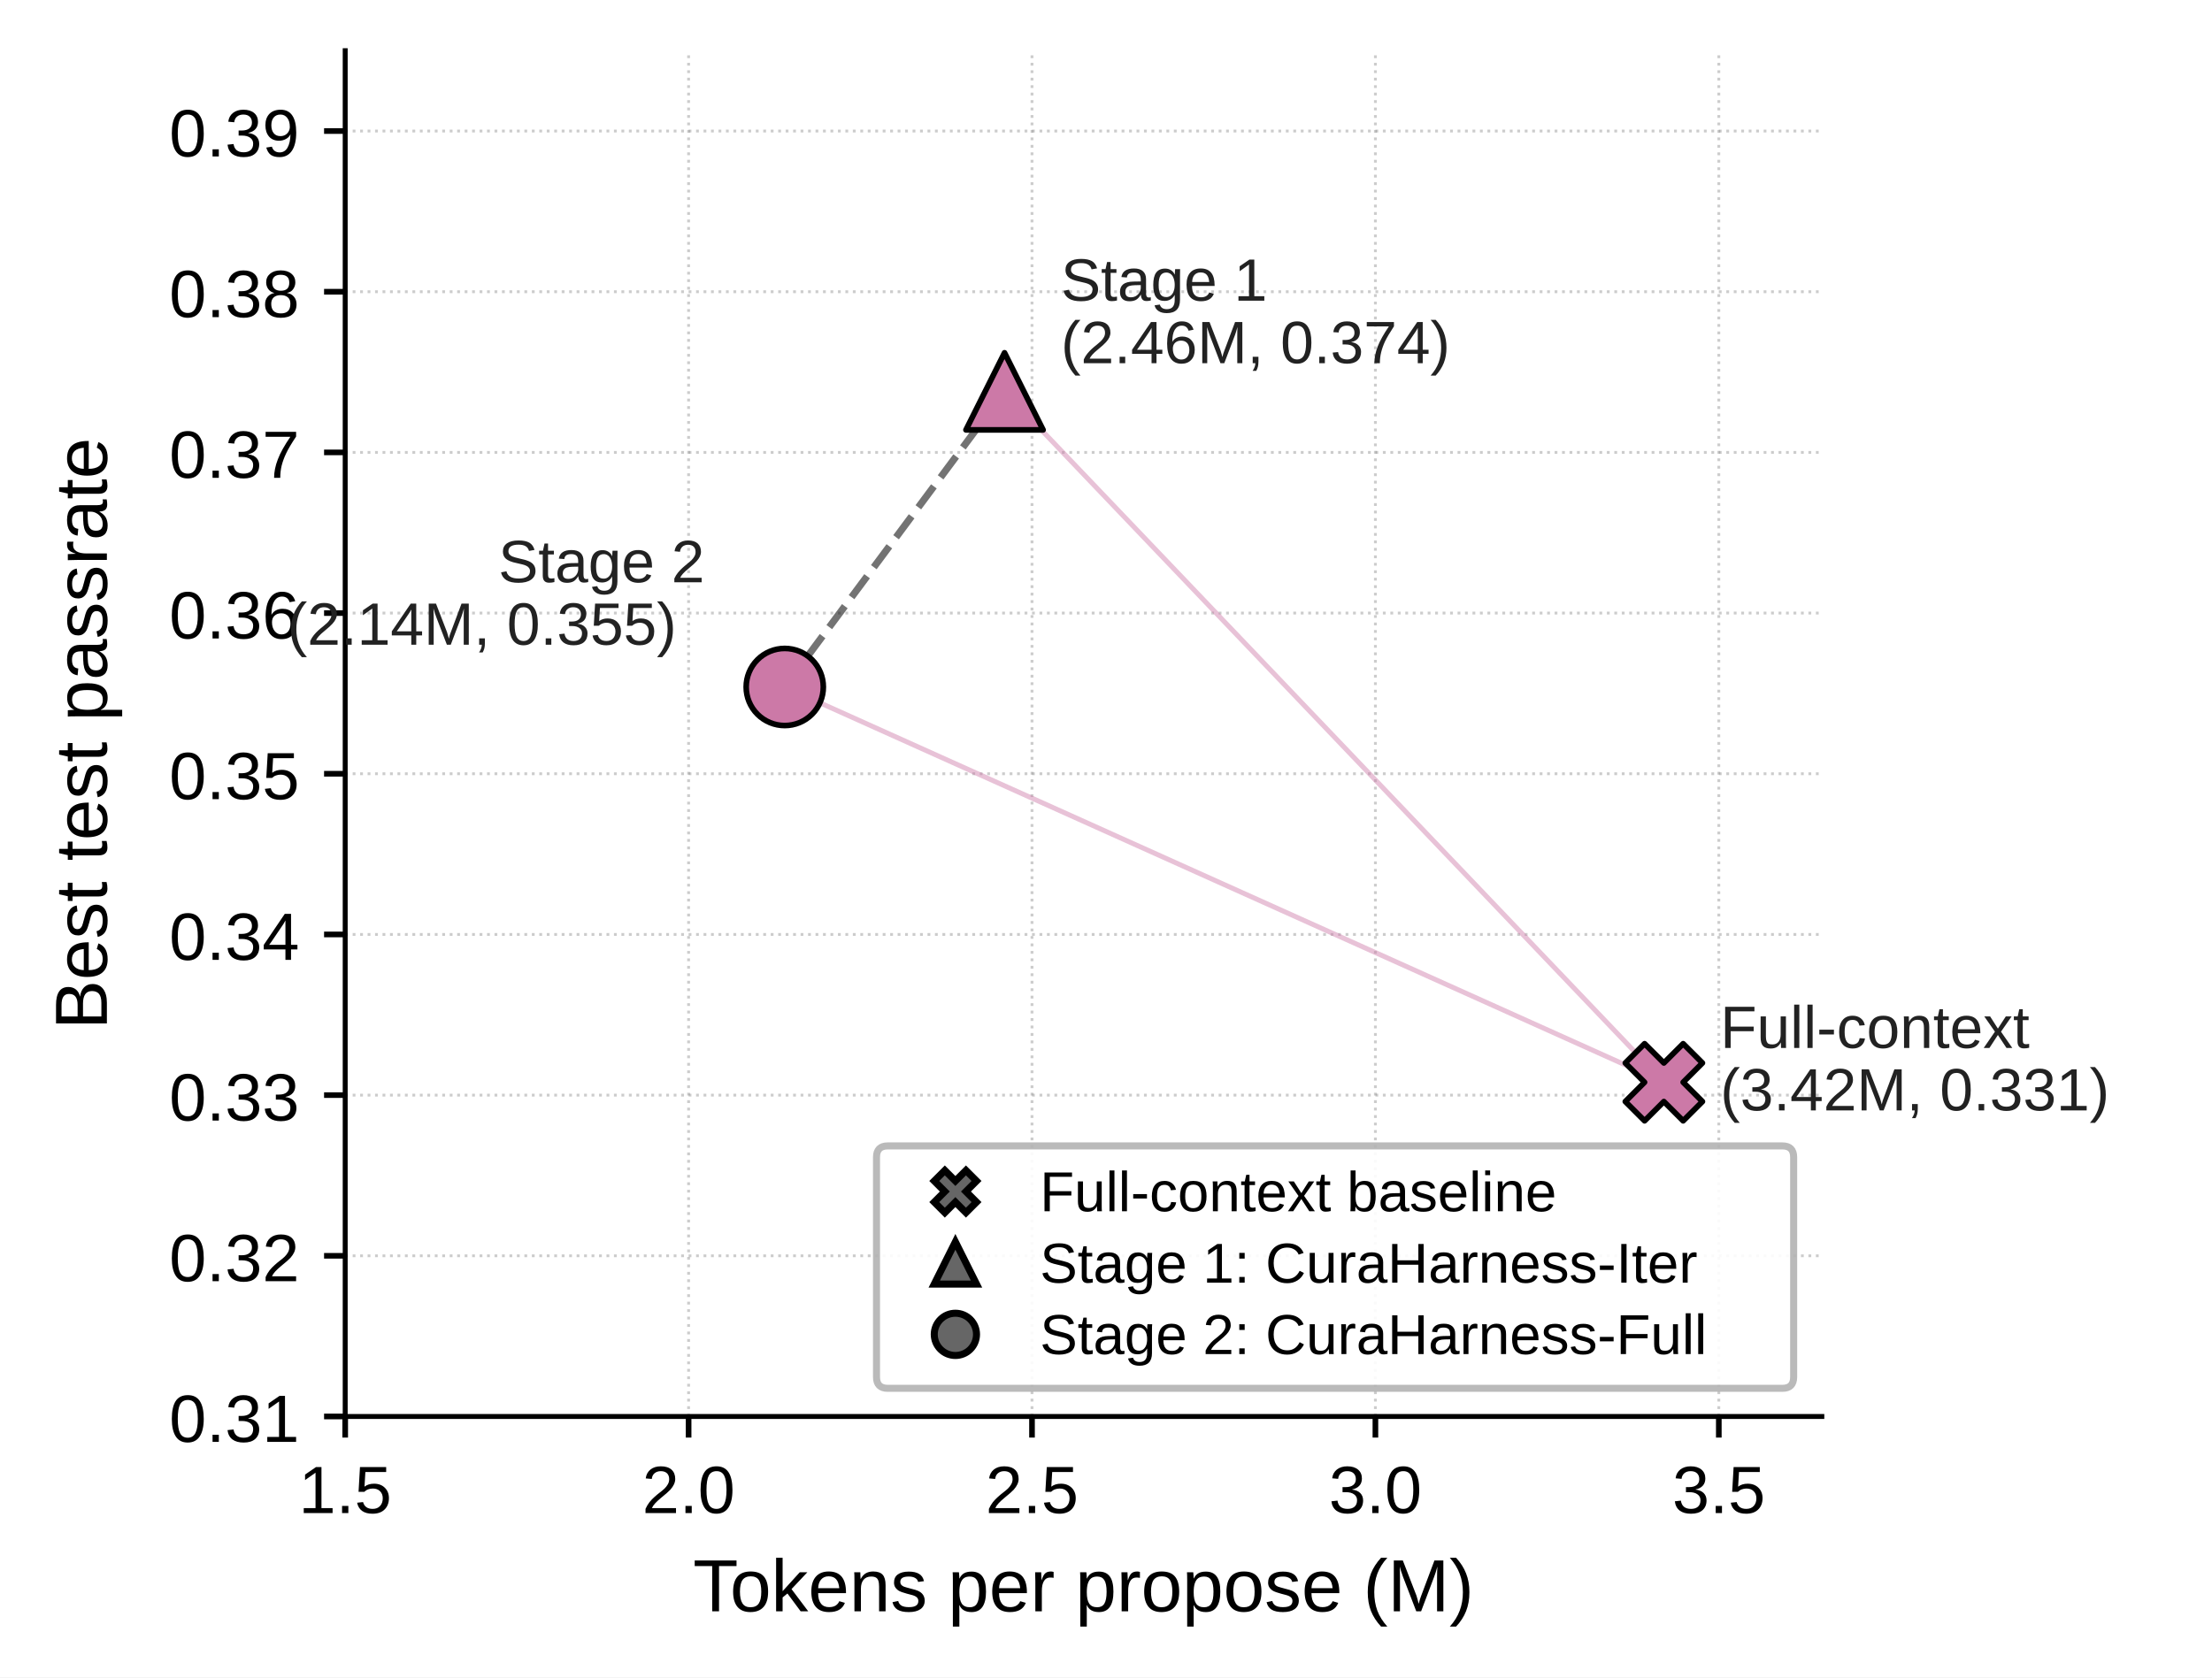
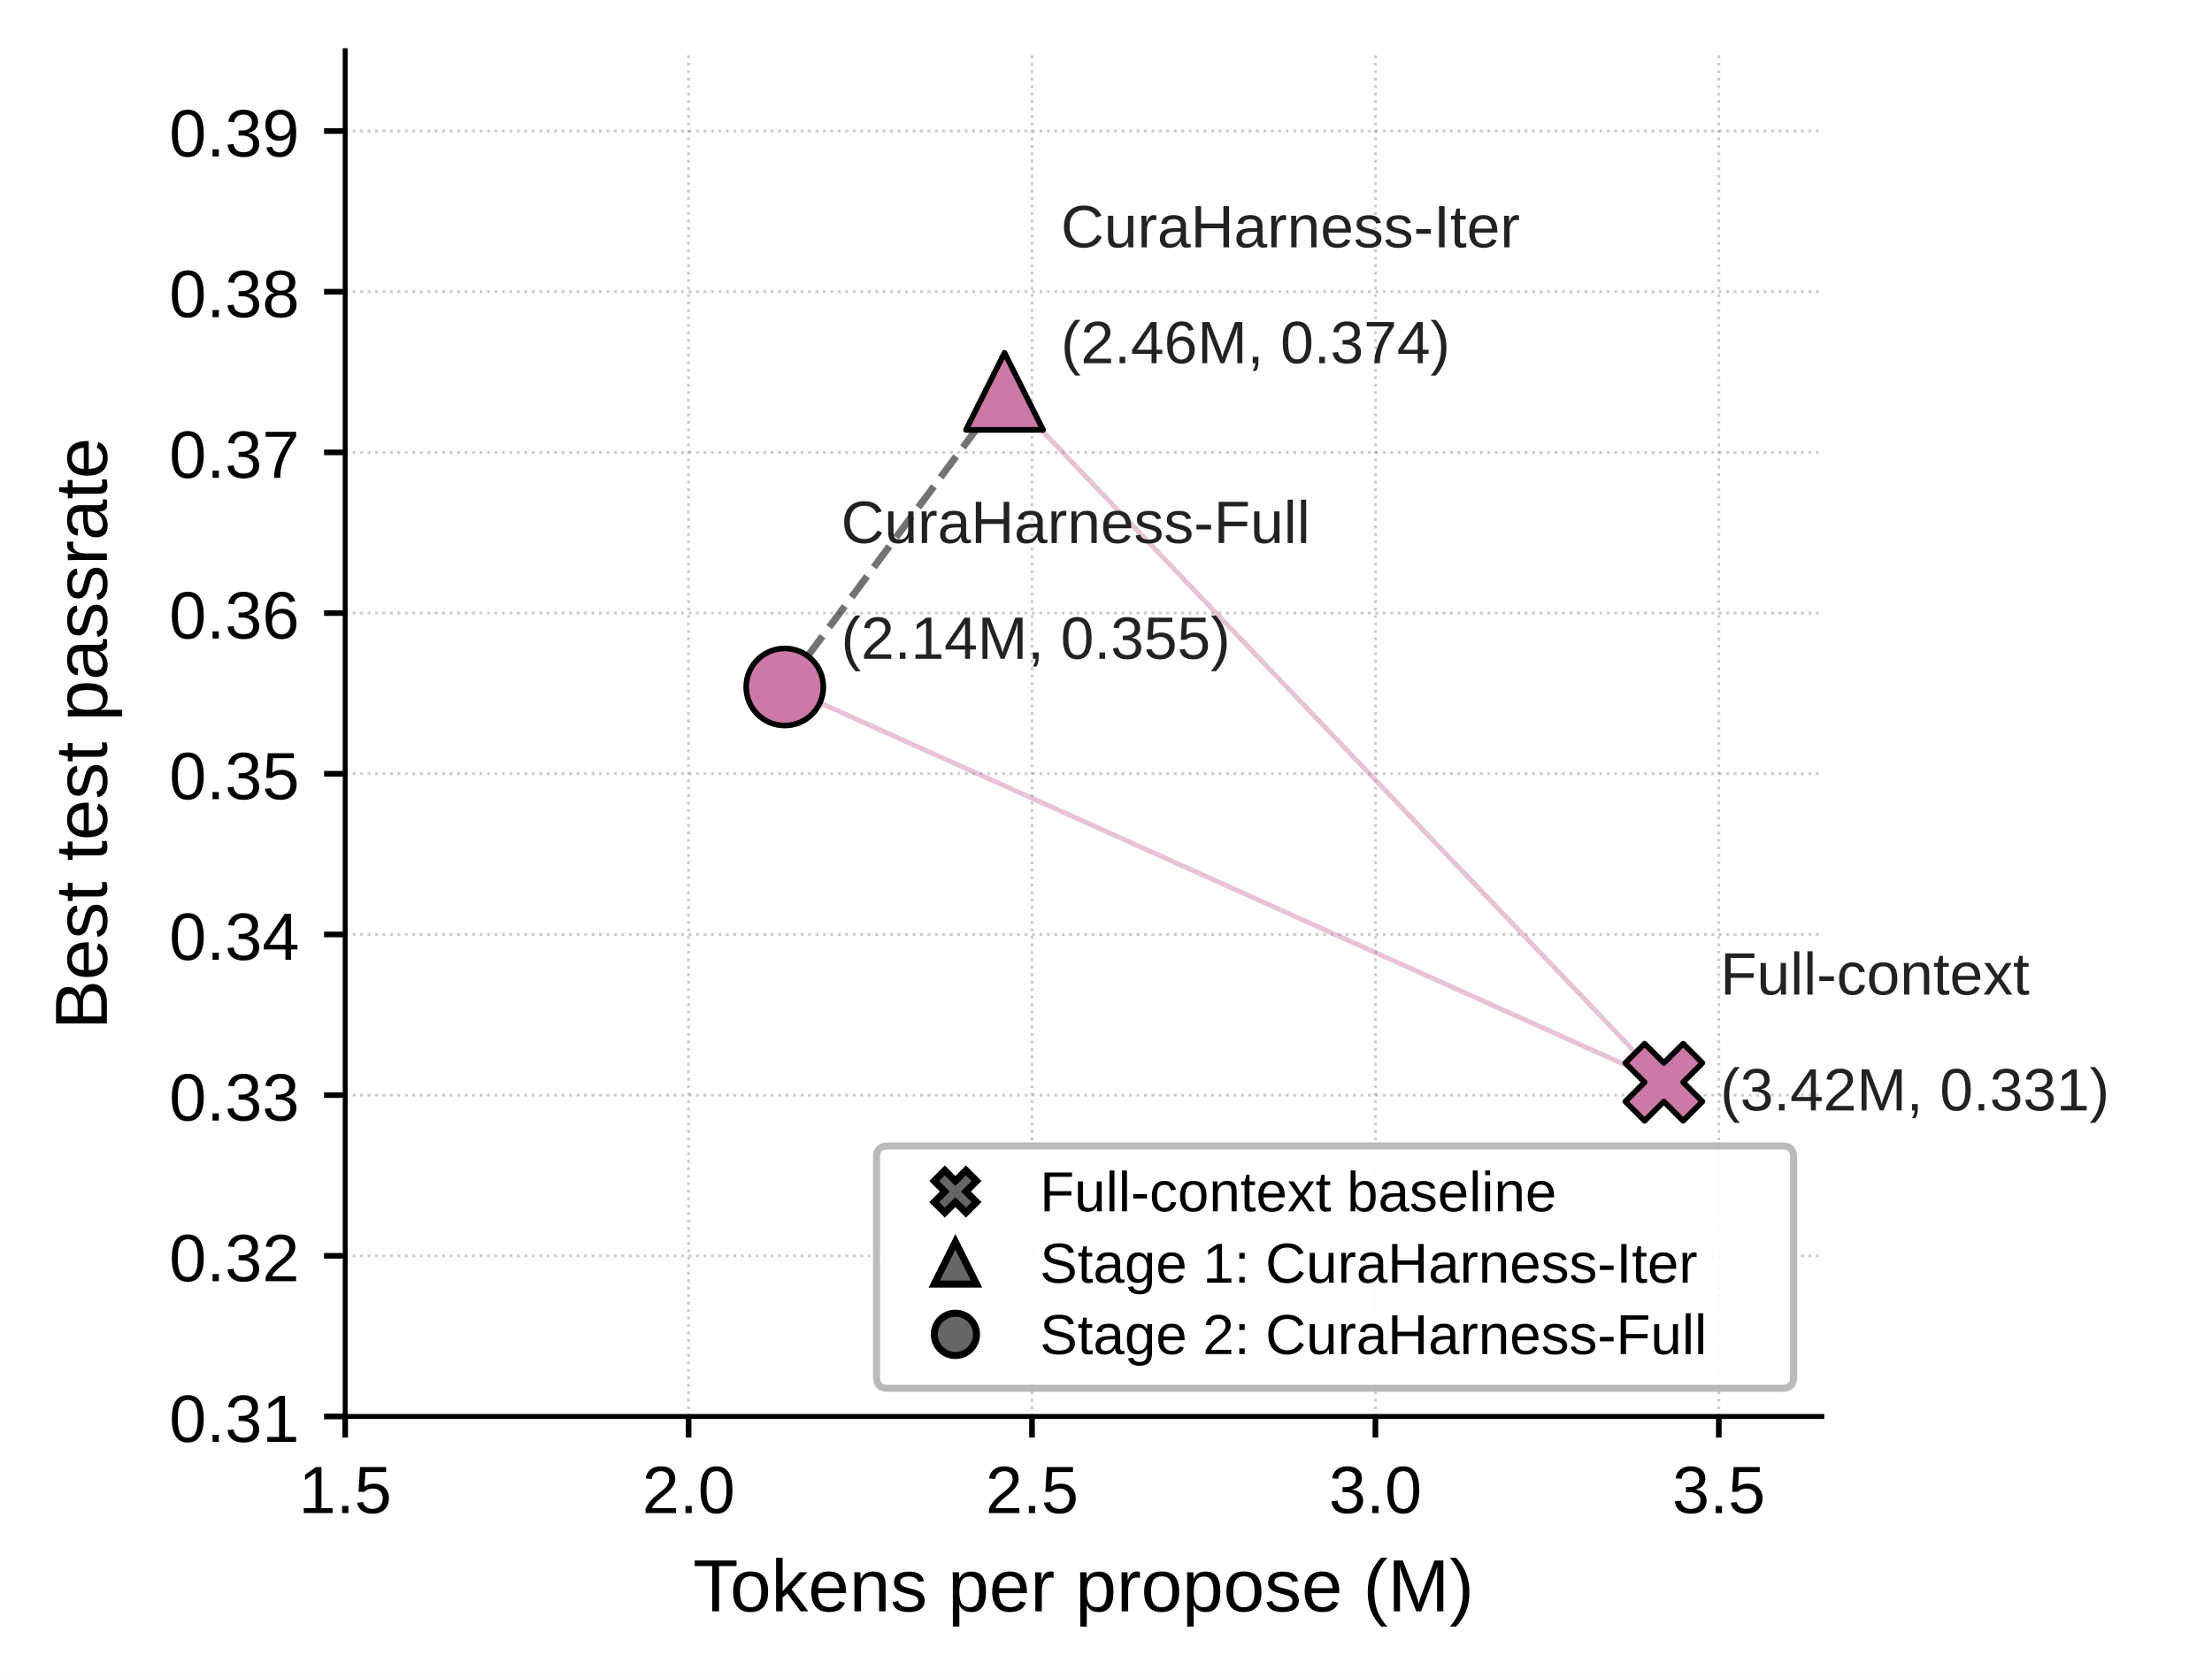
<svg xmlns="http://www.w3.org/2000/svg" xmlns:xlink="http://www.w3.org/1999/xlink" width="314.079pt" height="238.236pt" viewBox="0 0 314.079 238.236" version="1.1">
  <defs>
    <style type="text/css">*{stroke-linejoin: round; stroke-linecap: butt}</style>
  </defs>
  <g id="figure_1">
    <g id="patch_1">
      <path d="M 0 238.236  L 314.079 238.236  L 314.079 0  L 0 0  z " style="fill: #ffffff" />
    </g>
    <g id="axes_1">
      <g id="patch_2">
        <path d="M 49.014 201.18  L 258.679 201.18  L 258.679 7.2  L 49.014 7.2  z " style="fill: #ffffff" />
      </g>
      <g id="matplotlib.axis_1">
        <g id="xtick_1">
          <g id="line2d_1">
-             <path d="M 49.014 201.18  L 49.014 7.2  " clip-path="url(#p8f8148c251)" style="fill: none; stroke-dasharray: 0.4,0.66; stroke-dashoffset: 0; stroke: #808080; stroke-opacity: 0.4; stroke-width: 0.4" />
+             <path d="M 49.014 201.18  L 49.014 7.2  " clip-path="url(#pfdf0a11fe7)" style="fill: none; stroke-dasharray: 0.4,0.66; stroke-dashoffset: 0; stroke: #808080; stroke-opacity: 0.4; stroke-width: 0.4" />
          </g>
          <g id="line2d_2">
            <defs>
-               <path id="m4317810c9e" d="M 0 0  L 0 3  " style="stroke: #000000; stroke-width: 0.8" />
+               <path id="ma6c3c0b5d2" d="M 0 0  L 0 3  " style="stroke: #000000; stroke-width: 0.8" />
            </defs>
            <g>
-               <use xlink:href="#m4317810c9e" x="49.014" y="201.18" style="stroke: #000000; stroke-width: 0.8" />
+               <use xlink:href="#ma6c3c0b5d2" x="49.014" y="201.18" style="stroke: #000000; stroke-width: 0.8" />
            </g>
          </g>
          <g id="text_1">
            <text style="font-size: 9.5px; font-family: 'Arial', 'DejaVu Sans', 'Liberation Sans', sans-serif; text-anchor: middle" x="49.014" y="214.899" transform="rotate(-0 49.01438 214.8985)">1.5</text>
          </g>
        </g>
        <g id="xtick_2">
          <g id="line2d_3">
-             <path d="M 97.774 201.18  L 97.774 7.2  " clip-path="url(#p8f8148c251)" style="fill: none; stroke-dasharray: 0.4,0.66; stroke-dashoffset: 0; stroke: #808080; stroke-opacity: 0.4; stroke-width: 0.4" />
+             <path d="M 97.774 201.18  L 97.774 7.2  " clip-path="url(#pfdf0a11fe7)" style="fill: none; stroke-dasharray: 0.4,0.66; stroke-dashoffset: 0; stroke: #808080; stroke-opacity: 0.4; stroke-width: 0.4" />
          </g>
          <g id="line2d_4">
            <g>
-               <use xlink:href="#m4317810c9e" x="97.774" y="201.18" style="stroke: #000000; stroke-width: 0.8" />
+               <use xlink:href="#ma6c3c0b5d2" x="97.774" y="201.18" style="stroke: #000000; stroke-width: 0.8" />
            </g>
          </g>
          <g id="text_2">
            <text style="font-size: 9.5px; font-family: 'Arial', 'DejaVu Sans', 'Liberation Sans', sans-serif; text-anchor: middle" x="97.774" y="214.899" transform="rotate(-0 97.77366 214.8985)">2.0</text>
          </g>
        </g>
        <g id="xtick_3">
          <g id="line2d_5">
-             <path d="M 146.533 201.18  L 146.533 7.2  " clip-path="url(#p8f8148c251)" style="fill: none; stroke-dasharray: 0.4,0.66; stroke-dashoffset: 0; stroke: #808080; stroke-opacity: 0.4; stroke-width: 0.4" />
+             <path d="M 146.533 201.18  L 146.533 7.2  " clip-path="url(#pfdf0a11fe7)" style="fill: none; stroke-dasharray: 0.4,0.66; stroke-dashoffset: 0; stroke: #808080; stroke-opacity: 0.4; stroke-width: 0.4" />
          </g>
          <g id="line2d_6">
            <g>
-               <use xlink:href="#m4317810c9e" x="146.533" y="201.18" style="stroke: #000000; stroke-width: 0.8" />
+               <use xlink:href="#ma6c3c0b5d2" x="146.533" y="201.18" style="stroke: #000000; stroke-width: 0.8" />
            </g>
          </g>
          <g id="text_3">
            <text style="font-size: 9.5px; font-family: 'Arial', 'DejaVu Sans', 'Liberation Sans', sans-serif; text-anchor: middle" x="146.533" y="214.899" transform="rotate(-0 146.5329 214.8985)">2.5</text>
          </g>
        </g>
        <g id="xtick_4">
          <g id="line2d_7">
-             <path d="M 195.292 201.18  L 195.292 7.2  " clip-path="url(#p8f8148c251)" style="fill: none; stroke-dasharray: 0.4,0.66; stroke-dashoffset: 0; stroke: #808080; stroke-opacity: 0.4; stroke-width: 0.4" />
+             <path d="M 195.292 201.18  L 195.292 7.2  " clip-path="url(#pfdf0a11fe7)" style="fill: none; stroke-dasharray: 0.4,0.66; stroke-dashoffset: 0; stroke: #808080; stroke-opacity: 0.4; stroke-width: 0.4" />
          </g>
          <g id="line2d_8">
            <g>
-               <use xlink:href="#m4317810c9e" x="195.292" y="201.18" style="stroke: #000000; stroke-width: 0.8" />
+               <use xlink:href="#ma6c3c0b5d2" x="195.292" y="201.18" style="stroke: #000000; stroke-width: 0.8" />
            </g>
          </g>
          <g id="text_4">
            <text style="font-size: 9.5px; font-family: 'Arial', 'DejaVu Sans', 'Liberation Sans', sans-serif; text-anchor: middle" x="195.292" y="214.899" transform="rotate(-0 195.2922 214.8985)">3.0</text>
          </g>
        </g>
        <g id="xtick_5">
          <g id="line2d_9">
-             <path d="M 244.052 201.18  L 244.052 7.2  " clip-path="url(#p8f8148c251)" style="fill: none; stroke-dasharray: 0.4,0.66; stroke-dashoffset: 0; stroke: #808080; stroke-opacity: 0.4; stroke-width: 0.4" />
+             <path d="M 244.052 201.18  L 244.052 7.2  " clip-path="url(#pfdf0a11fe7)" style="fill: none; stroke-dasharray: 0.4,0.66; stroke-dashoffset: 0; stroke: #808080; stroke-opacity: 0.4; stroke-width: 0.4" />
          </g>
          <g id="line2d_10">
            <g>
-               <use xlink:href="#m4317810c9e" x="244.052" y="201.18" style="stroke: #000000; stroke-width: 0.8" />
+               <use xlink:href="#ma6c3c0b5d2" x="244.052" y="201.18" style="stroke: #000000; stroke-width: 0.8" />
            </g>
          </g>
          <g id="text_5">
            <text style="font-size: 9.5px; font-family: 'Arial', 'DejaVu Sans', 'Liberation Sans', sans-serif; text-anchor: middle" x="244.052" y="214.899" transform="rotate(-0 244.0515 214.8985)">3.5</text>
          </g>
        </g>
        <g id="text_6">
          <text style="font-size: 10.5px; font-family: 'Arial', 'DejaVu Sans', 'Liberation Sans', sans-serif; text-anchor: middle" x="153.847" y="228.853" transform="rotate(-0 153.8468 228.8526)">Tokens per propose (M)</text>
        </g>
      </g>
      <g id="matplotlib.axis_2">
        <g id="ytick_1">
          <g id="line2d_11">
-             <path d="M 49.014 201.18  L 258.679 201.18  " clip-path="url(#p8f8148c251)" style="fill: none; stroke-dasharray: 0.4,0.66; stroke-dashoffset: 0; stroke: #808080; stroke-opacity: 0.4; stroke-width: 0.4" />
+             <path d="M 49.014 201.18  L 258.679 201.18  " clip-path="url(#pfdf0a11fe7)" style="fill: none; stroke-dasharray: 0.4,0.66; stroke-dashoffset: 0; stroke: #808080; stroke-opacity: 0.4; stroke-width: 0.4" />
          </g>
          <g id="line2d_12">
            <defs>
-               <path id="m8b1c0b112a" d="M 0 0  L -3 0  " style="stroke: #000000; stroke-width: 0.8" />
+               <path id="mb319ee41cc" d="M 0 0  L -3 0  " style="stroke: #000000; stroke-width: 0.8" />
            </defs>
            <g>
-               <use xlink:href="#m8b1c0b112a" x="49.014" y="201.18" style="stroke: #000000; stroke-width: 0.8" />
+               <use xlink:href="#mb319ee41cc" x="49.014" y="201.18" style="stroke: #000000; stroke-width: 0.8" />
            </g>
          </g>
          <g id="text_7">
            <text style="font-size: 9.5px; font-family: 'Arial', 'DejaVu Sans', 'Liberation Sans', sans-serif; text-anchor: end" x="42.514" y="204.789" transform="rotate(-0 42.51438 204.7893)">0.31</text>
          </g>
        </g>
        <g id="ytick_2">
          <g id="line2d_13">
-             <path d="M 49.014 178.359  L 258.679 178.359  " clip-path="url(#p8f8148c251)" style="fill: none; stroke-dasharray: 0.4,0.66; stroke-dashoffset: 0; stroke: #808080; stroke-opacity: 0.4; stroke-width: 0.4" />
+             <path d="M 49.014 178.359  L 258.679 178.359  " clip-path="url(#pfdf0a11fe7)" style="fill: none; stroke-dasharray: 0.4,0.66; stroke-dashoffset: 0; stroke: #808080; stroke-opacity: 0.4; stroke-width: 0.4" />
          </g>
          <g id="line2d_14">
            <g>
-               <use xlink:href="#m8b1c0b112a" x="49.014" y="178.359" style="stroke: #000000; stroke-width: 0.8" />
+               <use xlink:href="#mb319ee41cc" x="49.014" y="178.359" style="stroke: #000000; stroke-width: 0.8" />
            </g>
          </g>
          <g id="text_8">
            <text style="font-size: 9.5px; font-family: 'Arial', 'DejaVu Sans', 'Liberation Sans', sans-serif; text-anchor: end" x="42.514" y="181.968" transform="rotate(-0 42.51438 181.9681)">0.32</text>
          </g>
        </g>
        <g id="ytick_3">
          <g id="line2d_15">
-             <path d="M 49.014 155.538  L 258.679 155.538  " clip-path="url(#p8f8148c251)" style="fill: none; stroke-dasharray: 0.4,0.66; stroke-dashoffset: 0; stroke: #808080; stroke-opacity: 0.4; stroke-width: 0.4" />
+             <path d="M 49.014 155.538  L 258.679 155.538  " clip-path="url(#pfdf0a11fe7)" style="fill: none; stroke-dasharray: 0.4,0.66; stroke-dashoffset: 0; stroke: #808080; stroke-opacity: 0.4; stroke-width: 0.4" />
          </g>
          <g id="line2d_16">
            <g>
-               <use xlink:href="#m8b1c0b112a" x="49.014" y="155.538" style="stroke: #000000; stroke-width: 0.8" />
+               <use xlink:href="#mb319ee41cc" x="49.014" y="155.538" style="stroke: #000000; stroke-width: 0.8" />
            </g>
          </g>
          <g id="text_9">
            <text style="font-size: 9.5px; font-family: 'Arial', 'DejaVu Sans', 'Liberation Sans', sans-serif; text-anchor: end" x="42.514" y="159.147" transform="rotate(-0 42.51438 159.1469)">0.33</text>
          </g>
        </g>
        <g id="ytick_4">
          <g id="line2d_17">
-             <path d="M 49.014 132.716  L 258.679 132.716  " clip-path="url(#p8f8148c251)" style="fill: none; stroke-dasharray: 0.4,0.66; stroke-dashoffset: 0; stroke: #808080; stroke-opacity: 0.4; stroke-width: 0.4" />
+             <path d="M 49.014 132.716  L 258.679 132.716  " clip-path="url(#pfdf0a11fe7)" style="fill: none; stroke-dasharray: 0.4,0.66; stroke-dashoffset: 0; stroke: #808080; stroke-opacity: 0.4; stroke-width: 0.4" />
          </g>
          <g id="line2d_18">
            <g>
-               <use xlink:href="#m8b1c0b112a" x="49.014" y="132.716" style="stroke: #000000; stroke-width: 0.8" />
+               <use xlink:href="#mb319ee41cc" x="49.014" y="132.716" style="stroke: #000000; stroke-width: 0.8" />
            </g>
          </g>
          <g id="text_10">
            <text style="font-size: 9.5px; font-family: 'Arial', 'DejaVu Sans', 'Liberation Sans', sans-serif; text-anchor: end" x="42.514" y="136.326" transform="rotate(-0 42.51438 136.3257)">0.34</text>
          </g>
        </g>
        <g id="ytick_5">
          <g id="line2d_19">
-             <path d="M 49.014 109.895  L 258.679 109.895  " clip-path="url(#p8f8148c251)" style="fill: none; stroke-dasharray: 0.4,0.66; stroke-dashoffset: 0; stroke: #808080; stroke-opacity: 0.4; stroke-width: 0.4" />
+             <path d="M 49.014 109.895  L 258.679 109.895  " clip-path="url(#pfdf0a11fe7)" style="fill: none; stroke-dasharray: 0.4,0.66; stroke-dashoffset: 0; stroke: #808080; stroke-opacity: 0.4; stroke-width: 0.4" />
          </g>
          <g id="line2d_20">
            <g>
-               <use xlink:href="#m8b1c0b112a" x="49.014" y="109.895" style="stroke: #000000; stroke-width: 0.8" />
+               <use xlink:href="#mb319ee41cc" x="49.014" y="109.895" style="stroke: #000000; stroke-width: 0.8" />
            </g>
          </g>
          <g id="text_11">
            <text style="font-size: 9.5px; font-family: 'Arial', 'DejaVu Sans', 'Liberation Sans', sans-serif; text-anchor: end" x="42.514" y="113.505" transform="rotate(-0 42.51438 113.5046)">0.35</text>
          </g>
        </g>
        <g id="ytick_6">
          <g id="line2d_21">
-             <path d="M 49.014 87.074  L 258.679 87.074  " clip-path="url(#p8f8148c251)" style="fill: none; stroke-dasharray: 0.4,0.66; stroke-dashoffset: 0; stroke: #808080; stroke-opacity: 0.4; stroke-width: 0.4" />
+             <path d="M 49.014 87.074  L 258.679 87.074  " clip-path="url(#pfdf0a11fe7)" style="fill: none; stroke-dasharray: 0.4,0.66; stroke-dashoffset: 0; stroke: #808080; stroke-opacity: 0.4; stroke-width: 0.4" />
          </g>
          <g id="line2d_22">
            <g>
-               <use xlink:href="#m8b1c0b112a" x="49.014" y="87.074" style="stroke: #000000; stroke-width: 0.8" />
+               <use xlink:href="#mb319ee41cc" x="49.014" y="87.074" style="stroke: #000000; stroke-width: 0.8" />
            </g>
          </g>
          <g id="text_12">
            <text style="font-size: 9.5px; font-family: 'Arial', 'DejaVu Sans', 'Liberation Sans', sans-serif; text-anchor: end" x="42.514" y="90.683" transform="rotate(-0 42.51438 90.68337)">0.36</text>
          </g>
        </g>
        <g id="ytick_7">
          <g id="line2d_23">
-             <path d="M 49.014 64.253  L 258.679 64.253  " clip-path="url(#p8f8148c251)" style="fill: none; stroke-dasharray: 0.4,0.66; stroke-dashoffset: 0; stroke: #808080; stroke-opacity: 0.4; stroke-width: 0.4" />
+             <path d="M 49.014 64.253  L 258.679 64.253  " clip-path="url(#pfdf0a11fe7)" style="fill: none; stroke-dasharray: 0.4,0.66; stroke-dashoffset: 0; stroke: #808080; stroke-opacity: 0.4; stroke-width: 0.4" />
          </g>
          <g id="line2d_24">
            <g>
-               <use xlink:href="#m8b1c0b112a" x="49.014" y="64.253" style="stroke: #000000; stroke-width: 0.8" />
+               <use xlink:href="#mb319ee41cc" x="49.014" y="64.253" style="stroke: #000000; stroke-width: 0.8" />
            </g>
          </g>
          <g id="text_13">
            <text style="font-size: 9.5px; font-family: 'Arial', 'DejaVu Sans', 'Liberation Sans', sans-serif; text-anchor: end" x="42.514" y="67.862" transform="rotate(-0 42.51438 67.8622)">0.37</text>
          </g>
        </g>
        <g id="ytick_8">
          <g id="line2d_25">
-             <path d="M 49.014 41.432  L 258.679 41.432  " clip-path="url(#p8f8148c251)" style="fill: none; stroke-dasharray: 0.4,0.66; stroke-dashoffset: 0; stroke: #808080; stroke-opacity: 0.4; stroke-width: 0.4" />
+             <path d="M 49.014 41.432  L 258.679 41.432  " clip-path="url(#pfdf0a11fe7)" style="fill: none; stroke-dasharray: 0.4,0.66; stroke-dashoffset: 0; stroke: #808080; stroke-opacity: 0.4; stroke-width: 0.4" />
          </g>
          <g id="line2d_26">
            <g>
-               <use xlink:href="#m8b1c0b112a" x="49.014" y="41.432" style="stroke: #000000; stroke-width: 0.8" />
+               <use xlink:href="#mb319ee41cc" x="49.014" y="41.432" style="stroke: #000000; stroke-width: 0.8" />
            </g>
          </g>
          <g id="text_14">
            <text style="font-size: 9.5px; font-family: 'Arial', 'DejaVu Sans', 'Liberation Sans', sans-serif; text-anchor: end" x="42.514" y="45.041" transform="rotate(-0 42.51438 45.04102)">0.38</text>
          </g>
        </g>
        <g id="ytick_9">
          <g id="line2d_27">
-             <path d="M 49.014 18.611  L 258.679 18.611  " clip-path="url(#p8f8148c251)" style="fill: none; stroke-dasharray: 0.4,0.66; stroke-dashoffset: 0; stroke: #808080; stroke-opacity: 0.4; stroke-width: 0.4" />
+             <path d="M 49.014 18.611  L 258.679 18.611  " clip-path="url(#pfdf0a11fe7)" style="fill: none; stroke-dasharray: 0.4,0.66; stroke-dashoffset: 0; stroke: #808080; stroke-opacity: 0.4; stroke-width: 0.4" />
          </g>
          <g id="line2d_28">
            <g>
-               <use xlink:href="#m8b1c0b112a" x="49.014" y="18.611" style="stroke: #000000; stroke-width: 0.8" />
+               <use xlink:href="#mb319ee41cc" x="49.014" y="18.611" style="stroke: #000000; stroke-width: 0.8" />
            </g>
          </g>
          <g id="text_15">
            <text style="font-size: 9.5px; font-family: 'Arial', 'DejaVu Sans', 'Liberation Sans', sans-serif; text-anchor: end" x="42.514" y="22.22" transform="rotate(-0 42.51438 22.21985)">0.39</text>
          </g>
        </g>
        <g id="text_16">
          <text style="font-size: 10.5px; font-family: 'Arial', 'DejaVu Sans', 'Liberation Sans', sans-serif; text-anchor: middle" x="15.178" y="104.19" transform="rotate(-90 15.17836 104.19)">Best test passrate</text>
        </g>
      </g>
      <g id="line2d_29">
-         <path d="M 236.25 153.712  L 142.632 55.581  " clip-path="url(#p8f8148c251)" style="fill: none; stroke: #cc79a7; stroke-opacity: 0.45; stroke-width: 0.7; stroke-linecap: square" />
+         <path d="M 236.25 153.712  L 142.632 55.581  " clip-path="url(#pfdf0a11fe7)" style="fill: none; stroke: #cc79a7; stroke-opacity: 0.45; stroke-width: 0.7; stroke-linecap: square" />
      </g>
      <g id="line2d_30">
-         <path d="M 236.25 153.712  L 111.426 97.572  " clip-path="url(#p8f8148c251)" style="fill: none; stroke: #cc79a7; stroke-opacity: 0.45; stroke-width: 0.7; stroke-linecap: square" />
+         <path d="M 236.25 153.712  L 111.426 97.572  " clip-path="url(#pfdf0a11fe7)" style="fill: none; stroke: #cc79a7; stroke-opacity: 0.45; stroke-width: 0.7; stroke-linecap: square" />
      </g>
      <g id="line2d_31">
-         <path d="M 111.426 97.572  L 142.632 55.581  " clip-path="url(#p8f8148c251)" style="fill: none; stroke-dasharray: 3.7,1.6; stroke-dashoffset: 0; stroke: #000000; stroke-opacity: 0.55" />
+         <path d="M 111.426 97.572  L 142.632 55.581  " clip-path="url(#pfdf0a11fe7)" style="fill: none; stroke-dasharray: 3.7,1.6; stroke-dashoffset: 0; stroke: #000000; stroke-opacity: 0.55" />
      </g>
      <g id="patch_3">
        <path d="M 49.014 201.18  L 49.014 7.2  " style="fill: none; stroke: #000000; stroke-width: 0.7; stroke-linejoin: miter; stroke-linecap: square" />
      </g>
      <g id="patch_4">
        <path d="M 49.014 201.18  L 258.679 201.18  " style="fill: none; stroke: #000000; stroke-width: 0.7; stroke-linejoin: miter; stroke-linecap: square" />
      </g>
      <g id="text_17">
-         <text style="font-size: 8.5px; font-family: 'Arial', 'DejaVu Sans', 'Liberation Sans', sans-serif; fill: #222222" transform="translate(244.25 148.8397)">Full-context</text>
+         <text style="font-size: 8.5px; font-family: 'Arial', 'DejaVu Sans', 'Liberation Sans', sans-serif; fill: #222222" transform="translate(244.25 141.2591)">Full-context</text>
+         <text style="font-size: 8.5px; font-family: 'Arial', 'DejaVu Sans', 'Liberation Sans', sans-serif; fill: #222222" transform="translate(244.25 149.4855)" />
        <text style="font-size: 8.5px; font-family: 'Arial', 'DejaVu Sans', 'Liberation Sans', sans-serif; fill: #222222" transform="translate(244.25 157.712)">(3.42M, 0.331)</text>
      </g>
      <g id="text_18">
-         <text style="font-size: 8.5px; font-family: 'Arial', 'DejaVu Sans', 'Liberation Sans', sans-serif; fill: #222222" transform="translate(150.6322 42.70862)">Stage 1</text>
+         <text style="font-size: 8.5px; font-family: 'Arial', 'DejaVu Sans', 'Liberation Sans', sans-serif; fill: #222222" transform="translate(150.6322 35.12808)">CuraHarness-Iter</text>
+         <text style="font-size: 8.5px; font-family: 'Arial', 'DejaVu Sans', 'Liberation Sans', sans-serif; fill: #222222" transform="translate(150.6322 43.35449)" />
        <text style="font-size: 8.5px; font-family: 'Arial', 'DejaVu Sans', 'Liberation Sans', sans-serif; fill: #222222" transform="translate(150.6322 51.58089)">(2.46M, 0.374)</text>
      </g>
      <g id="text_19">
-         <text style="font-size: 8.5px; font-family: 'Arial', 'DejaVu Sans', 'Liberation Sans', sans-serif; fill: #222222" transform="translate(70.75306 82.69958)">Stage 2</text>
-         <text style="font-size: 8.5px; font-family: 'Arial', 'DejaVu Sans', 'Liberation Sans', sans-serif; fill: #222222" transform="translate(40.7972 91.57186)">(2.14M, 0.355)</text>
+         <text style="font-size: 8.5px; font-family: 'Arial', 'DejaVu Sans', 'Liberation Sans', sans-serif; fill: #222222" transform="translate(119.4263 77.11905)">CuraHarness-Full</text>
+         <text style="font-size: 8.5px; font-family: 'Arial', 'DejaVu Sans', 'Liberation Sans', sans-serif; fill: #222222" transform="translate(119.4263 85.34545)" />
+         <text style="font-size: 8.5px; font-family: 'Arial', 'DejaVu Sans', 'Liberation Sans', sans-serif; fill: #222222" transform="translate(119.4263 93.57186)">(2.14M, 0.355)</text>
      </g>
      <g id="PathCollection_1">
        <defs>
-           <path id="m1714773b5f" d="M -2.739 5.477  L 0 2.739  L 2.739 5.477  L 5.477 2.739  L 2.739 0  L 5.477 -2.739  L 2.739 -5.477  L 0 -2.739  L -2.739 -5.477  L -5.477 -2.739  L -2.739 0  L -5.477 2.739  z " style="stroke: #000000; stroke-width: 0.8" />
+           <path id="mf27df45321" d="M -2.739 5.477  L 0 2.739  L 2.739 5.477  L 5.477 2.739  L 2.739 0  L 5.477 -2.739  L 2.739 -5.477  L 0 -2.739  L -2.739 -5.477  L -5.477 -2.739  L -2.739 0  L -5.477 2.739  z " style="stroke: #000000; stroke-width: 0.8" />
        </defs>
-         <g clip-path="url(#p8f8148c251)">
-           <use xlink:href="#m1714773b5f" x="236.25" y="153.712" style="fill: #cc79a7; stroke: #000000; stroke-width: 0.8" />
+         <g clip-path="url(#pfdf0a11fe7)">
+           <use xlink:href="#mf27df45321" x="236.25" y="153.712" style="fill: #cc79a7; stroke: #000000; stroke-width: 0.8" />
        </g>
      </g>
      <g id="PathCollection_2">
        <defs>
-           <path id="m3e4d605a96" d="M 0 -5.477  L -5.477 5.477  L 5.477 5.477  z " style="stroke: #000000; stroke-width: 0.8" />
+           <path id="mbf04f6a24c" d="M 0 -5.477  L -5.477 5.477  L 5.477 5.477  z " style="stroke: #000000; stroke-width: 0.8" />
        </defs>
-         <g clip-path="url(#p8f8148c251)">
-           <use xlink:href="#m3e4d605a96" x="142.632" y="55.581" style="fill: #cc79a7; stroke: #000000; stroke-width: 0.8" />
+         <g clip-path="url(#pfdf0a11fe7)">
+           <use xlink:href="#mbf04f6a24c" x="142.632" y="55.581" style="fill: #cc79a7; stroke: #000000; stroke-width: 0.8" />
        </g>
      </g>
      <g id="PathCollection_3">
        <defs>
-           <path id="mb940e7699c" d="M 0 5.477  C 1.453 5.477 2.846 4.9 3.873 3.873  C 4.9 2.846 5.477 1.453 5.477 0  C 5.477 -1.453 4.9 -2.846 3.873 -3.873  C 2.846 -4.9 1.453 -5.477 0 -5.477  C -1.453 -5.477 -2.846 -4.9 -3.873 -3.873  C -4.9 -2.846 -5.477 -1.453 -5.477 0  C -5.477 1.453 -4.9 2.846 -3.873 3.873  C -2.846 4.9 -1.453 5.477 0 5.477  z " style="stroke: #000000; stroke-width: 0.8" />
+           <path id="mb8a7367a13" d="M 0 5.477  C 1.453 5.477 2.846 4.9 3.873 3.873  C 4.9 2.846 5.477 1.453 5.477 0  C 5.477 -1.453 4.9 -2.846 3.873 -3.873  C 2.846 -4.9 1.453 -5.477 0 -5.477  C -1.453 -5.477 -2.846 -4.9 -3.873 -3.873  C -4.9 -2.846 -5.477 -1.453 -5.477 0  C -5.477 1.453 -4.9 2.846 -3.873 3.873  C -2.846 4.9 -1.453 5.477 0 5.477  z " style="stroke: #000000; stroke-width: 0.8" />
        </defs>
-         <g clip-path="url(#p8f8148c251)">
-           <use xlink:href="#mb940e7699c" x="111.426" y="97.572" style="fill: #cc79a7; stroke: #000000; stroke-width: 0.8" />
+         <g clip-path="url(#pfdf0a11fe7)">
+           <use xlink:href="#mb8a7367a13" x="111.426" y="97.572" style="fill: #cc79a7; stroke: #000000; stroke-width: 0.8" />
        </g>
      </g>
      <g id="legend_1">
        <g id="patch_5">
          <path d="M 126.054 197.18  L 253.079 197.18  Q 254.679 197.18 254.679 195.58  L 254.679 164.352  Q 254.679 162.752 253.079 162.752  L 126.054 162.752  Q 124.454 162.752 124.454 164.352  L 124.454 195.58  Q 124.454 197.18 126.054 197.18  z " style="fill: #ffffff; opacity: 0.9; stroke: #b2b2b2; stroke-linejoin: miter" />
        </g>
        <g id="line2d_32">
          <path d="M 127.654 169.231  L 135.654 169.231  L 143.654 169.231  " style="fill: none; stroke: #ffffff; stroke-width: 1.5; stroke-linecap: square" />
          <defs>
-             <path id="m62a291d894" d="M -1.5 3  L 0 1.5  L 1.5 3  L 3 1.5  L 1.5 0  L 3 -1.5  L 1.5 -3  L 0 -1.5  L -1.5 -3  L -3 -1.5  L -1.5 0  L -3 1.5  z " style="stroke: #000000; stroke-linejoin: miter" />
+             <path id="mfce8391967" d="M -1.5 3  L 0 1.5  L 1.5 3  L 3 1.5  L 1.5 0  L 3 -1.5  L 1.5 -3  L 0 -1.5  L -1.5 -3  L -3 -1.5  L -1.5 0  L -3 1.5  z " style="stroke: #000000; stroke-linejoin: miter" />
          </defs>
          <g>
-             <use xlink:href="#m62a291d894" x="135.654" y="169.231" style="fill: #666666; stroke: #000000; stroke-linejoin: miter" />
+             <use xlink:href="#mfce8391967" x="135.654" y="169.231" style="fill: #666666; stroke: #000000; stroke-linejoin: miter" />
          </g>
        </g>
        <g id="text_20">
          <text style="font-size: 8px; font-family: 'Arial', 'DejaVu Sans', 'Liberation Sans', sans-serif; text-anchor: start" x="147.654" y="172.031" transform="rotate(-0 147.6543 172.0312)">Full-context baseline</text>
        </g>
        <g id="line2d_33">
          <path d="M 127.654 179.374  L 135.654 179.374  L 143.654 179.374  " style="fill: none; stroke: #ffffff; stroke-width: 1.5; stroke-linecap: square" />
          <defs>
-             <path id="m2522fa9b53" d="M 0 -3  L -3 3  L 3 3  z " style="stroke: #000000; stroke-linejoin: miter" />
+             <path id="m7fc5ed30bc" d="M 0 -3  L -3 3  L 3 3  z " style="stroke: #000000; stroke-linejoin: miter" />
          </defs>
          <g>
-             <use xlink:href="#m2522fa9b53" x="135.654" y="179.374" style="fill: #666666; stroke: #000000; stroke-linejoin: miter" />
+             <use xlink:href="#m7fc5ed30bc" x="135.654" y="179.374" style="fill: #666666; stroke: #000000; stroke-linejoin: miter" />
          </g>
        </g>
        <g id="text_21">
          <text style="font-size: 8px; font-family: 'Arial', 'DejaVu Sans', 'Liberation Sans', sans-serif; text-anchor: start" x="147.654" y="182.174" transform="rotate(-0 147.6543 182.1738)">Stage 1: CuraHarness-Iter</text>
        </g>
        <g id="line2d_34">
          <path d="M 127.654 189.516  L 135.654 189.516  L 143.654 189.516  " style="fill: none; stroke: #ffffff; stroke-width: 1.5; stroke-linecap: square" />
          <defs>
-             <path id="ma7c4393ce9" d="M 0 3  C 0.796 3 1.559 2.684 2.121 2.121  C 2.684 1.559 3 0.796 3 0  C 3 -0.796 2.684 -1.559 2.121 -2.121  C 1.559 -2.684 0.796 -3 0 -3  C -0.796 -3 -1.559 -2.684 -2.121 -2.121  C -2.684 -1.559 -3 -0.796 -3 0  C -3 0.796 -2.684 1.559 -2.121 2.121  C -1.559 2.684 -0.796 3 0 3  z " style="stroke: #000000" />
+             <path id="m7af661b89c" d="M 0 3  C 0.796 3 1.559 2.684 2.121 2.121  C 2.684 1.559 3 0.796 3 0  C 3 -0.796 2.684 -1.559 2.121 -2.121  C 1.559 -2.684 0.796 -3 0 -3  C -0.796 -3 -1.559 -2.684 -2.121 -2.121  C -2.684 -1.559 -3 -0.796 -3 0  C -3 0.796 -2.684 1.559 -2.121 2.121  C -1.559 2.684 -0.796 3 0 3  z " style="stroke: #000000" />
          </defs>
          <g>
-             <use xlink:href="#ma7c4393ce9" x="135.654" y="189.516" style="fill: #666666; stroke: #000000" />
+             <use xlink:href="#m7af661b89c" x="135.654" y="189.516" style="fill: #666666; stroke: #000000" />
          </g>
        </g>
        <g id="text_22">
          <text style="font-size: 8px; font-family: 'Arial', 'DejaVu Sans', 'Liberation Sans', sans-serif; text-anchor: start" x="147.654" y="192.316" transform="rotate(-0 147.6543 192.3162)">Stage 2: CuraHarness-Full</text>
        </g>
      </g>
    </g>
  </g>
  <defs>
-     <clipPath id="p8f8148c251">
+     <clipPath id="pfdf0a11fe7">
      <rect x="49.014" y="7.2" width="209.665" height="193.98" />
    </clipPath>
  </defs>
</svg>
